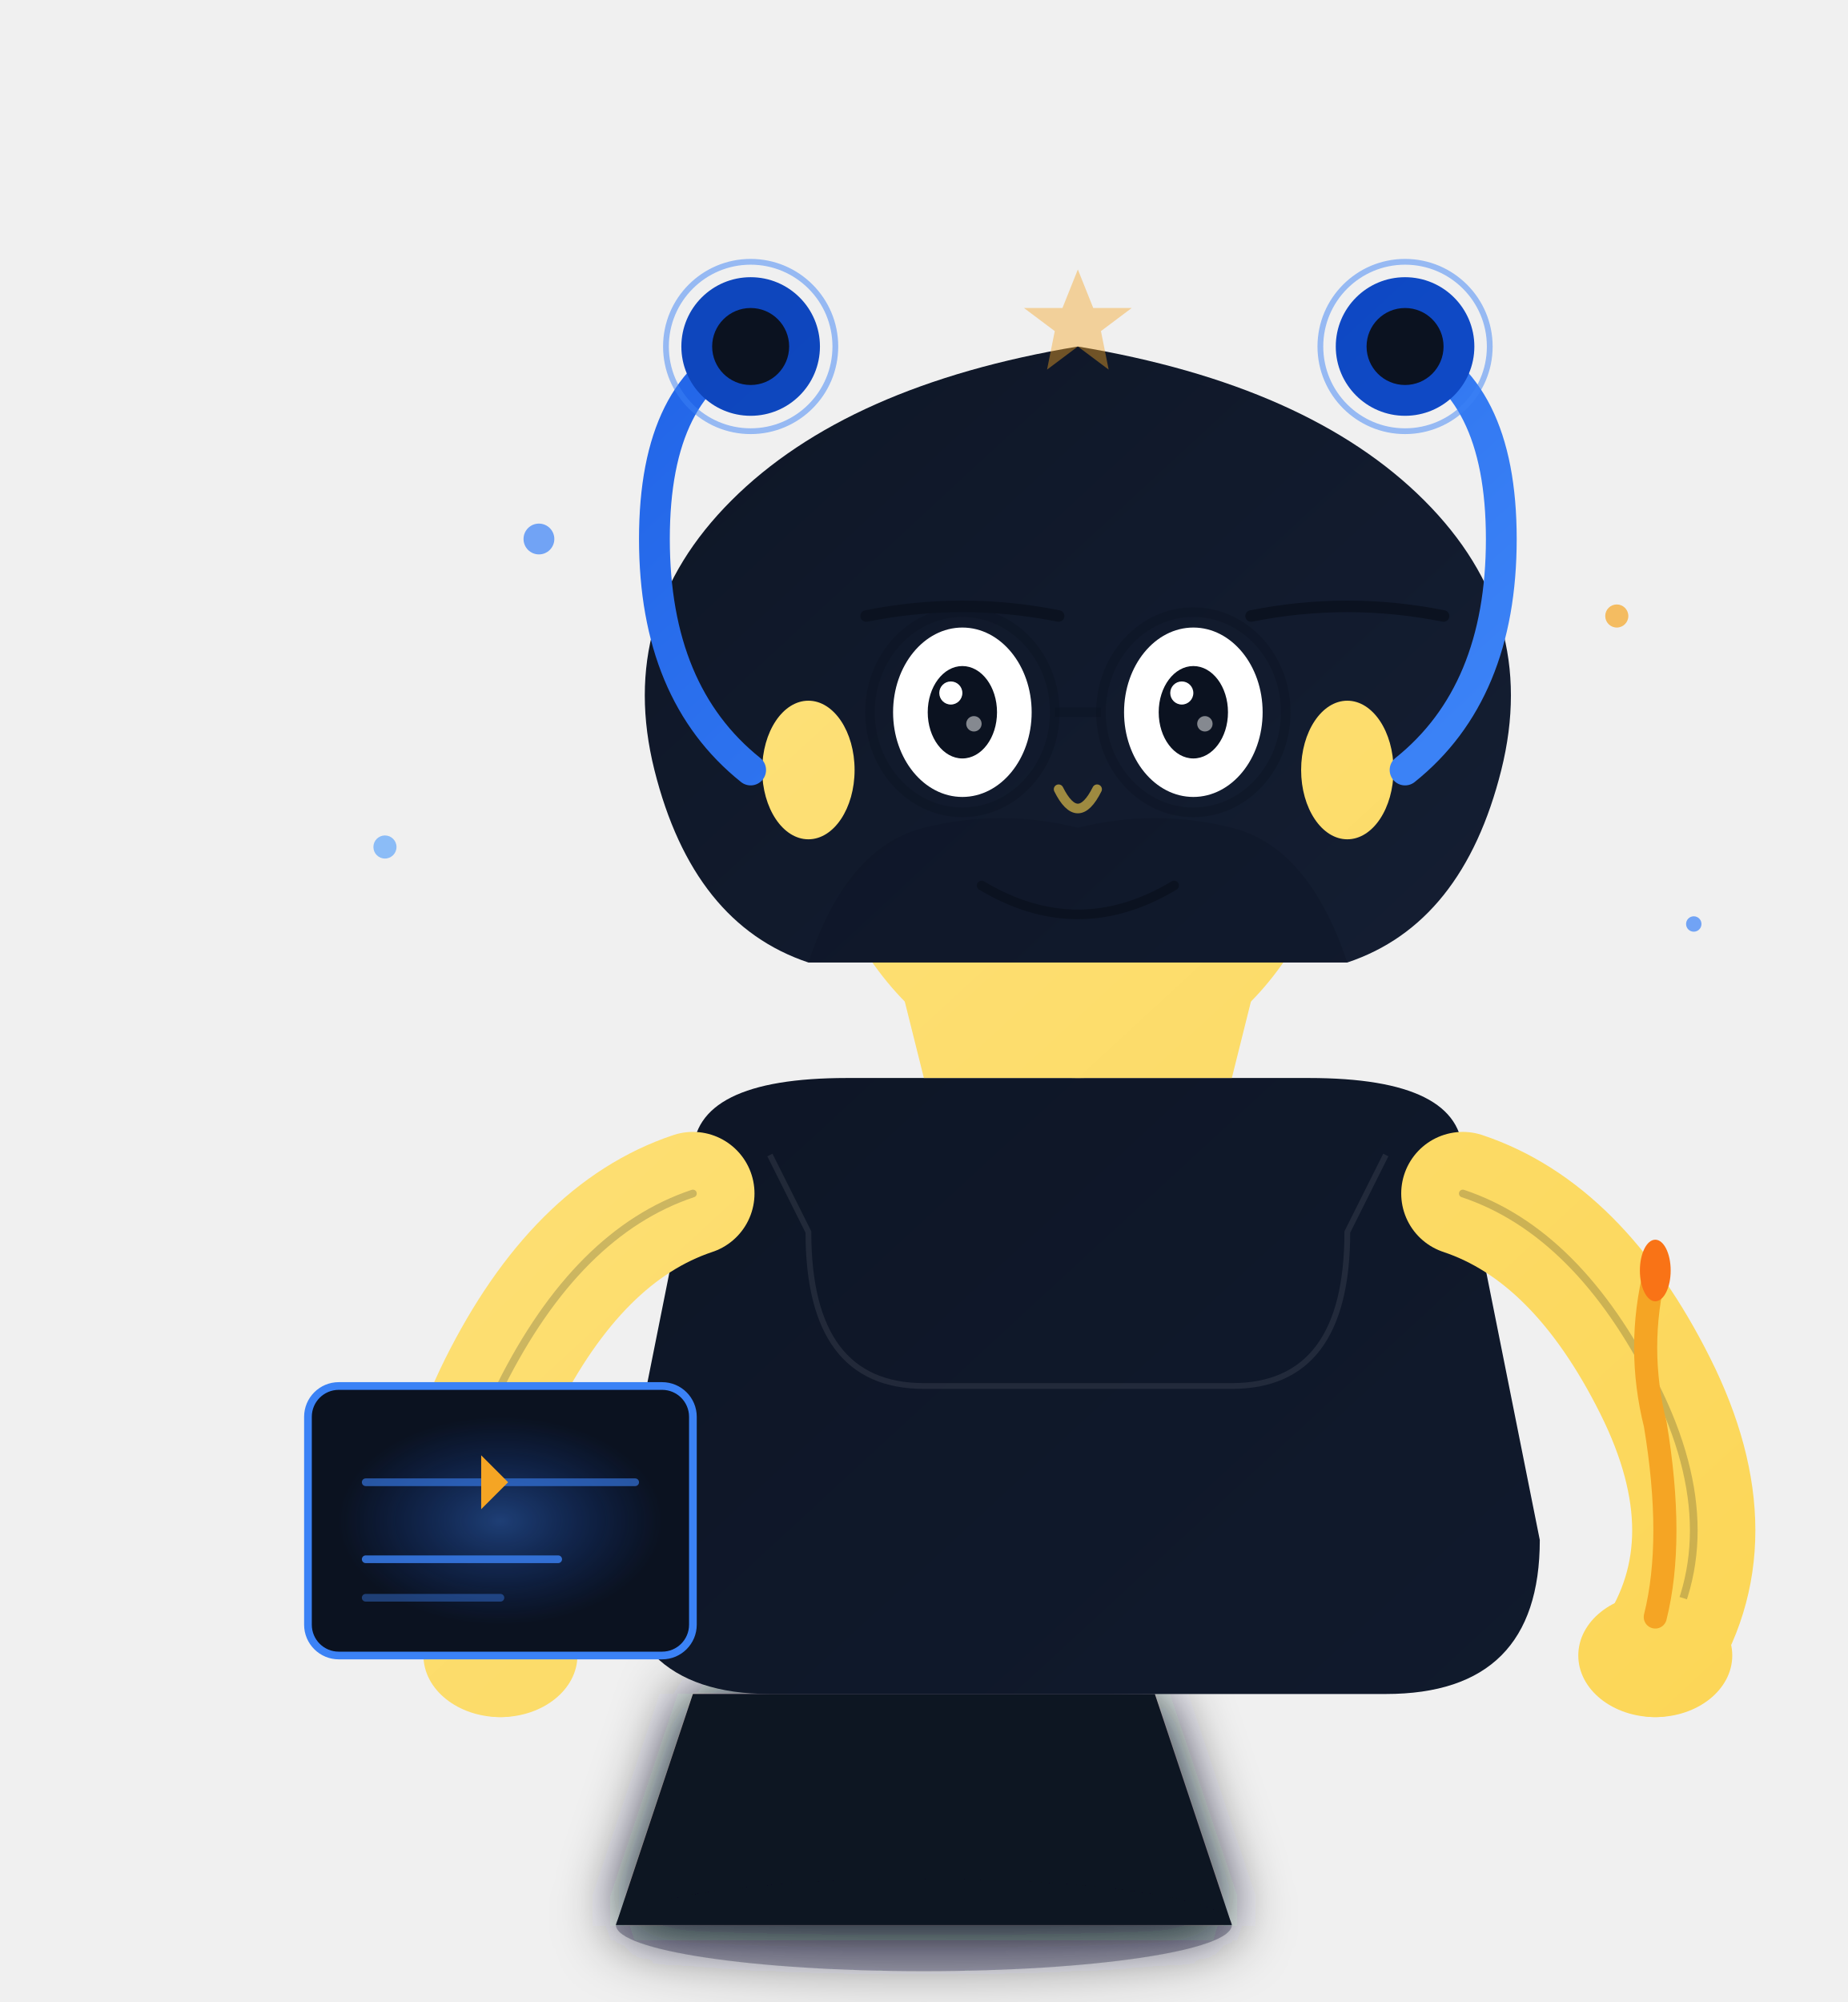
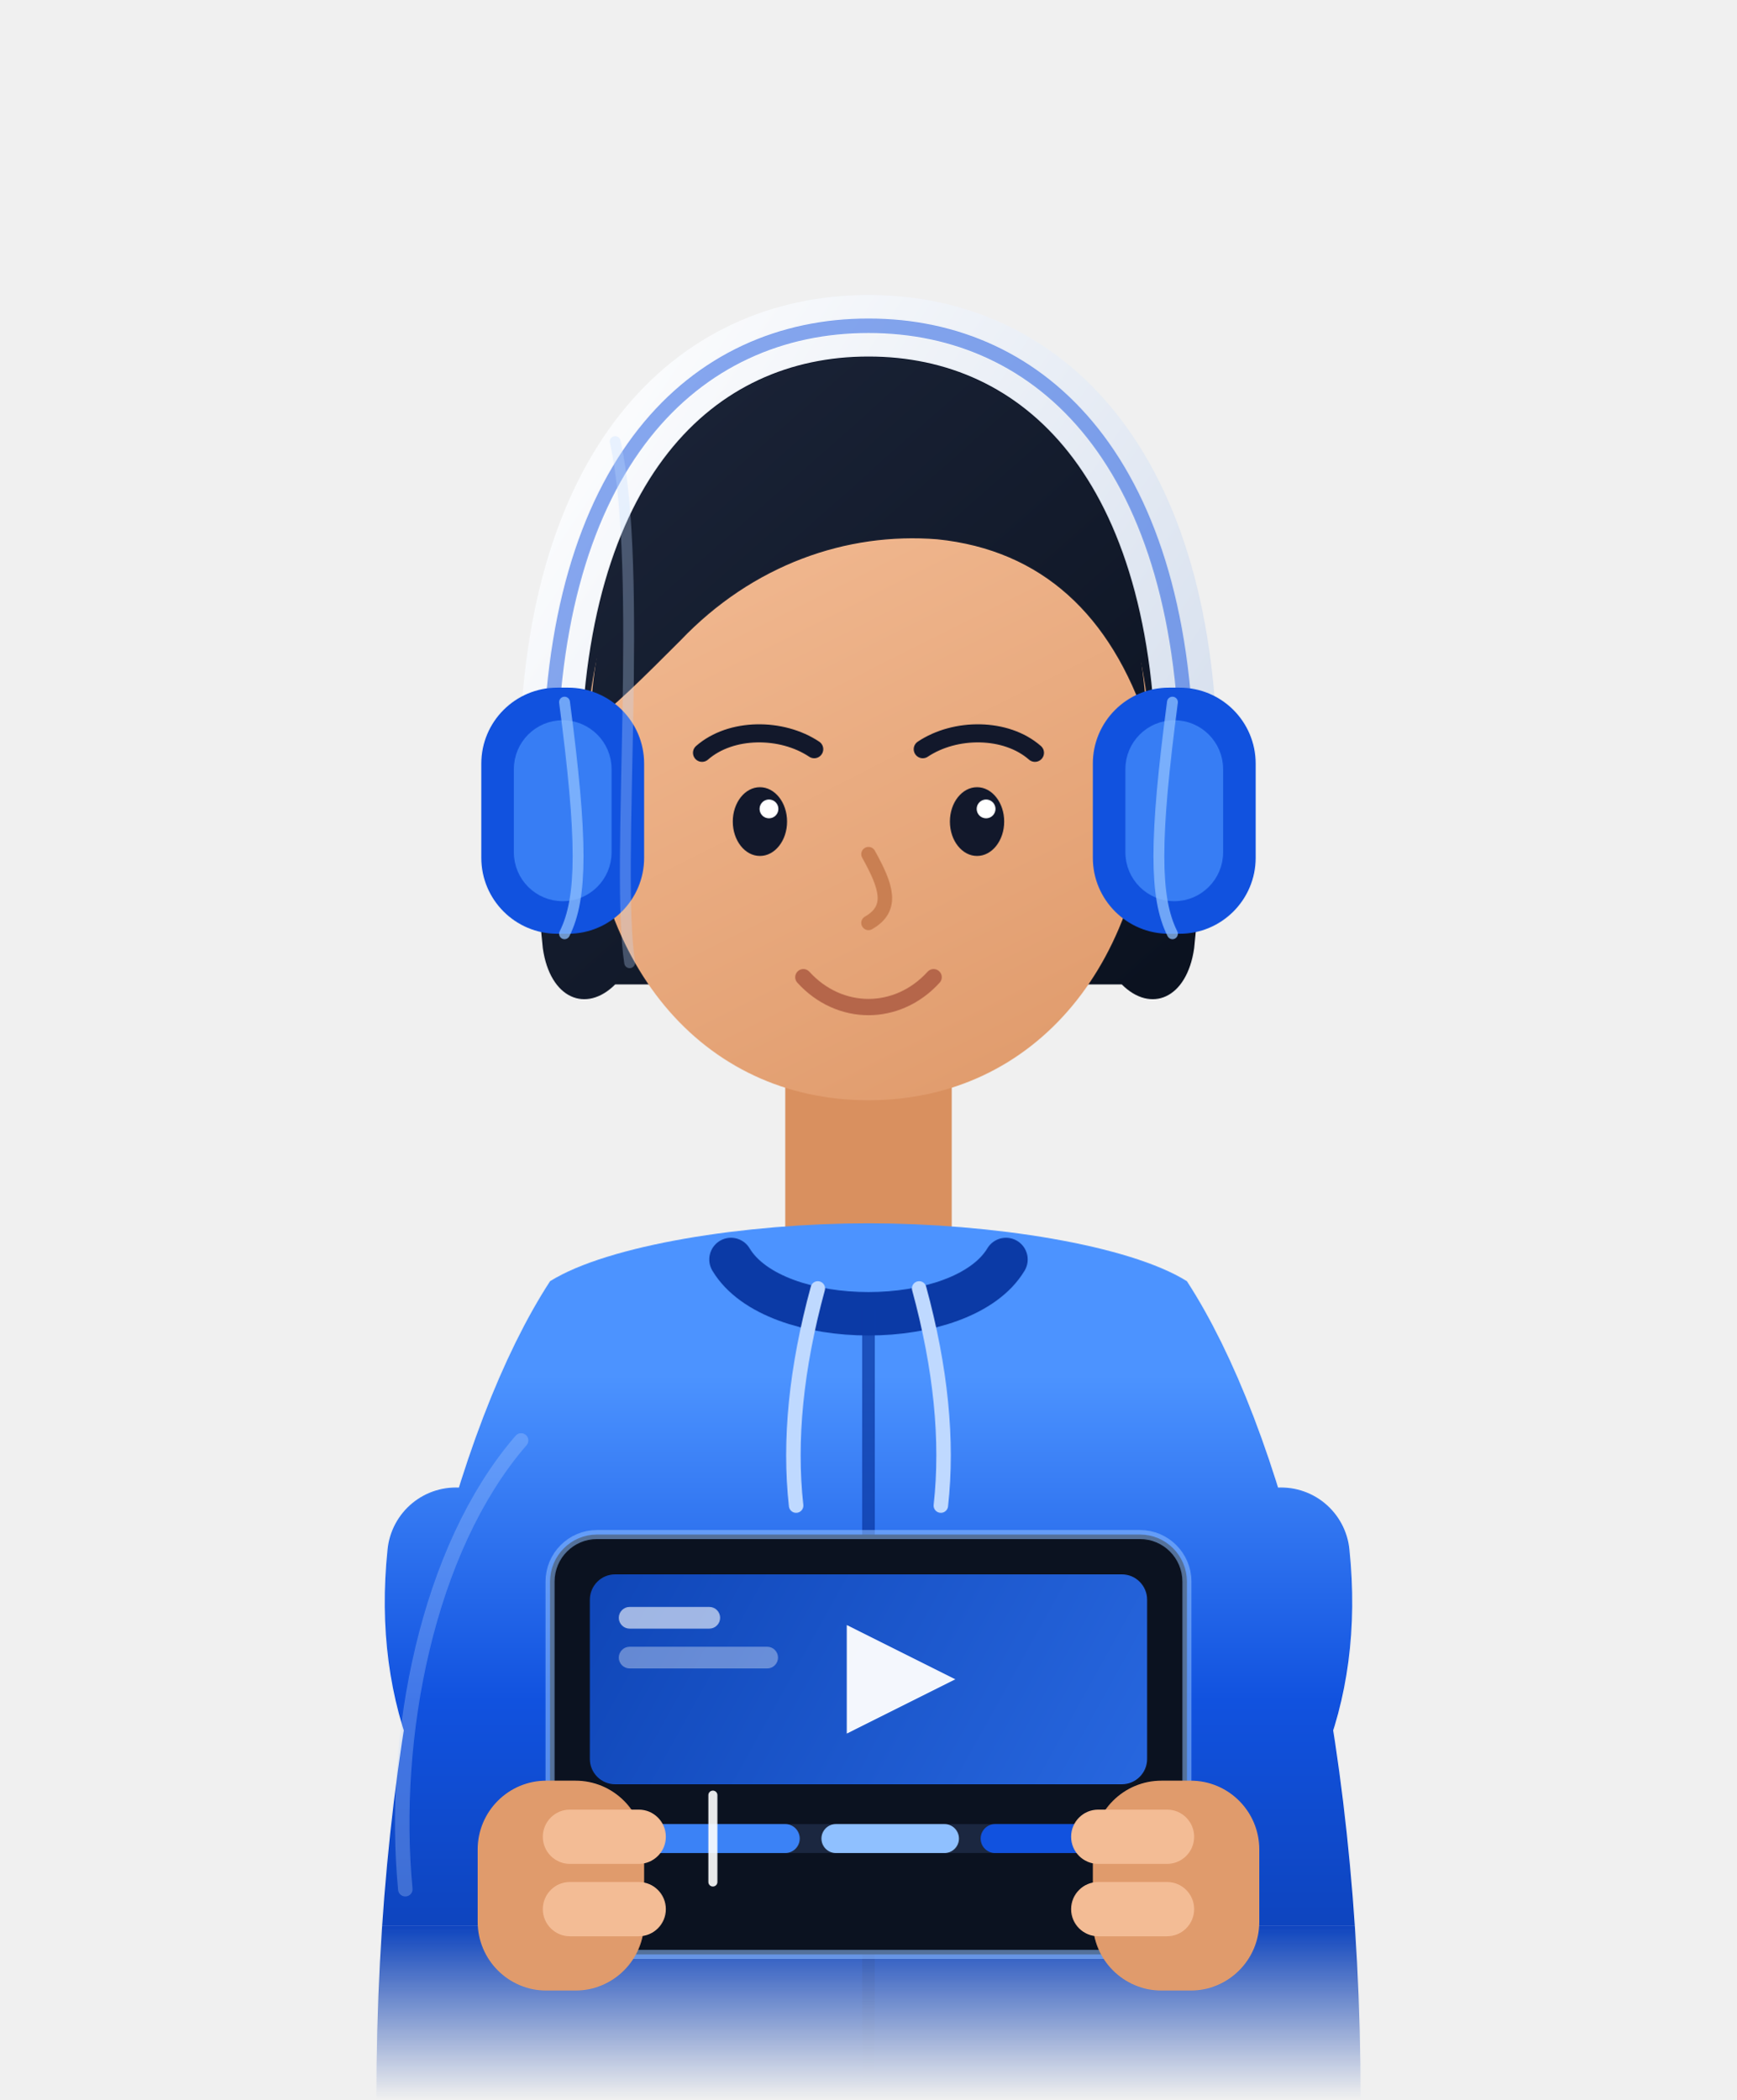
- <svg xmlns="http://www.w3.org/2000/svg" viewBox="0 0 480 520" fill="none" role="img" aria-label="Mexa Motion creative character - video editor working with motion graphics">
+ <svg xmlns="http://www.w3.org/2000/svg" viewBox="0 0 480 580" width="480" height="580" fill="none" role="img" aria-label="Illustration of a Mexa Motion creative editor wearing headphones and reviewing a video timeline on a tablet">
  <defs>
-     <linearGradient id="charBlue" x1="0" y1="0" x2="480" y2="520" gradientUnits="userSpaceOnUse">
-       <stop offset="0%" stop-color="#1152DF" />
-       <stop offset="50%" stop-color="#3B82F6" />
-       <stop offset="100%" stop-color="#60A5FA" />
+     <linearGradient id="mxHoodie" x1="240" y1="380" x2="240" y2="580" gradientUnits="userSpaceOnUse">
+       <stop offset="0%" stop-color="#4C93FF" />
+       <stop offset="45%" stop-color="#1152DF" />
+       <stop offset="100%" stop-color="#0B3AA6" />
    </linearGradient>
-     <linearGradient id="charBlueDark" x1="0" y1="0" x2="480" y2="520" gradientUnits="userSpaceOnUse">
+     <linearGradient id="mxSkin" x1="200" y1="120" x2="290" y2="300" gradientUnits="userSpaceOnUse">
+       <stop offset="0%" stop-color="#F3BC95" />
+       <stop offset="100%" stop-color="#E09B6C" />
+     </linearGradient>
+     <linearGradient id="mxScreen" x1="150" y1="430" x2="330" y2="530" gradientUnits="userSpaceOnUse">
      <stop offset="0%" stop-color="#0D43B4" />
-       <stop offset="100%" stop-color="#1152DF" />
+       <stop offset="100%" stop-color="#2C6DE6" />
    </linearGradient>
-     <linearGradient id="charAccent" x1="0" y1="0" x2="480" y2="520" gradientUnits="userSpaceOnUse">
-       <stop offset="0%" stop-color="#F5A524" />
-       <stop offset="100%" stop-color="#F97316" />
+     <linearGradient id="mxHair" x1="170" y1="100" x2="320" y2="270" gradientUnits="userSpaceOnUse">
+       <stop offset="0%" stop-color="#1B2438" />
+       <stop offset="100%" stop-color="#0B1220" />
    </linearGradient>
-     <linearGradient id="charSkin" x1="0" y1="0" x2="480" y2="520" gradientUnits="userSpaceOnUse">
-       <stop offset="0%" stop-color="#FDE68A" />
-       <stop offset="100%" stop-color="#FCD34D" />
+     <linearGradient id="mxBand" x1="150" y1="100" x2="330" y2="220" gradientUnits="userSpaceOnUse">
+       <stop offset="0%" stop-color="#FFFFFF" />
+       <stop offset="100%" stop-color="#D7E0EE" />
    </linearGradient>
-     <linearGradient id="charHair" x1="0" y1="0" x2="480" y2="520" gradientUnits="userSpaceOnUse">
-       <stop offset="0%" stop-color="#0B1220" />
-       <stop offset="100%" stop-color="#1B2740" />
+     <linearGradient id="mxFadeGrad" x1="0" y1="532" x2="0" y2="580" gradientUnits="userSpaceOnUse">
+       <stop offset="0%" stop-color="#FFFFFF" stop-opacity="1" />
+       <stop offset="100%" stop-color="#FFFFFF" stop-opacity="0" />
    </linearGradient>
-     <linearGradient id="charShirt" x1="0" y1="0" x2="480" y2="520" gradientUnits="userSpaceOnUse">
-       <stop offset="0%" stop-color="#0B1220" />
-       <stop offset="100%" stop-color="#121C30" />
-     </linearGradient>
-     <filter id="softShadow" x="-20%" y="-20%" width="140%" height="140%">
-       <feGaussianBlur stdDeviation="8" result="blur" />
-       <feOffset dx="0" dy="4" />
-       <feMerge>
-         <feMergeNode in="blur" />
-         <feMergeNode in="SourceGraphic" />
-       </feMerge>
-     </filter>
-     <filter id="innerGlow" x="-50%" y="-50%" width="200%" height="200%">
-       <feGaussianBlur stdDeviation="3" result="blur" />
-       <feMerge>
-         <feMergeNode in="blur" />
-         <feMergeNode in="SourceGraphic" />
-       </feMerge>
-     </filter>
-     <radialGradient id="screenGlow" cx="50%" cy="50%" r="50%">
-       <stop offset="0%" stop-color="#3B82F6" stop-opacity="0.4" />
-       <stop offset="100%" stop-color="#1152DF" stop-opacity="0" />
-     </radialGradient>
+     <mask id="mxTorsoFade" maskUnits="userSpaceOnUse" x="0" y="0" width="480" height="580">
+       <rect x="0" y="0" width="480" height="532" fill="#FFFFFF" />
+       <rect x="0" y="532" width="480" height="48" fill="url(#mxFadeGrad)" />
+     </mask>
  </defs>
-   <g filter="url(#softShadow)">
-     <path d="M180 440 L160 500 L320 500 L300 440 Z" fill="#0B1220" />
-     <ellipse cx="240" cy="500" rx="80" ry="12" fill="#0B1220" opacity="0.3" />
+   <path d="M150 262 C140 168 178 92 240 92 C302 92 340 168 330 262 C328 276 318 280 310 272 L170 272 C162 280 152 276 150 262 Z" fill="url(#mxHair)" />
+   <path d="M166 202 C152 197 142 208 147 223 C152 238 164 245 171 238 Z" fill="#E09B6C" />
+   <path d="M314 202 C328 197 338 208 333 223 C328 238 316 245 309 238 Z" fill="#E09B6C" />
+   <path d="M217 272 L263 272 L263 392 L217 392 Z" fill="#D9905F" />
+   <path d="M240 116 C290 116 318 158 318 210 C318 266 286 304 240 304 C194 304 162 266 162 210 C162 158 190 116 240 116 Z" fill="url(#mxSkin)" />
+   <path d="M163 200 C166 138 198 106 240 106 C284 106 314 138 317 200 C307 170 288 152 259 149 C234 147 208 156 188 177 C178 187 169 196 163 200 Z" fill="url(#mxHair)" />
+   <path d="M194 208 C202 201 216 201 225 207" stroke="#12182B" stroke-width="5" stroke-linecap="round" />
+   <path d="M255 207 C264 201 278 201 286 208" stroke="#12182B" stroke-width="5" stroke-linecap="round" />
+   <ellipse cx="210" cy="227" rx="7.5" ry="9.5" fill="#12182B" />
+   <ellipse cx="270" cy="227" rx="7.5" ry="9.5" fill="#12182B" />
+   <circle cx="212.5" cy="223.5" r="2.6" fill="#FFFFFF" />
+   <circle cx="272.5" cy="223.5" r="2.6" fill="#FFFFFF" />
+   <path d="M240 236 C245 245 247 251 240 255" stroke="#C97F52" stroke-width="4" stroke-linecap="round" />
+   <path d="M222 270 C232 281 248 281 258 270" stroke="#B5664A" stroke-width="4.5" stroke-linecap="round" />
+   <path d="M152 214 C152 128 192 90 240 90 C288 90 328 128 328 214" stroke="url(#mxBand)" stroke-width="17" stroke-linecap="round" />
+   <path d="M152 214 C152 128 192 90 240 90 C288 90 328 128 328 214" stroke="#1152DF" stroke-width="4" stroke-linecap="round" opacity="0.5" />
+   <rect x="133" y="190" width="45" height="68" rx="21" fill="#1152DF" />
+   <rect x="302" y="190" width="45" height="68" rx="21" fill="#1152DF" />
+   <rect x="142" y="199" width="27" height="50" rx="13.5" fill="#3B82F6" opacity="0.9" />
+   <rect x="311" y="199" width="27" height="50" rx="13.5" fill="#3B82F6" opacity="0.9" />
+   <path d="M156 194 C161 232 161 248 156 258" stroke="#8FC0FF" stroke-width="3" stroke-linecap="round" opacity="0.75" />
+   <path d="M324 194 C319 232 319 248 324 258" stroke="#8FC0FF" stroke-width="3" stroke-linecap="round" opacity="0.75" />
+   <g mask="url(#mxTorsoFade)">
+     <path d="M104 580 C104 476 126 394 152 354 C168 344 206 338 240 338 C274 338 312 344 328 354 C354 394 376 476 376 580 Z" fill="url(#mxHoodie)" />
+     <path d="M202 348 C214 368 266 368 278 348" stroke="#0B3AA6" stroke-width="12" stroke-linecap="round" fill="none" />
+     <path d="M240 362 L240 580" stroke="#0B3AA6" stroke-width="3.5" opacity="0.75" />
+     <path d="M226 356 C220 378 218 398 220 416" stroke="#BFD9FF" stroke-width="4" stroke-linecap="round" />
+     <path d="M254 356 C260 378 262 398 260 416" stroke="#BFD9FF" stroke-width="4" stroke-linecap="round" />
+     <path d="M126 430 C122 468 136 496 158 514" stroke="url(#mxHoodie)" stroke-width="38" stroke-linecap="round" />
+     <path d="M354 430 C358 468 344 496 322 514" stroke="url(#mxHoodie)" stroke-width="38" stroke-linecap="round" />
  </g>
-   <g transform="translate(40, 20)">
-     <path d="M140 280 L120 380 Q120 420 160 420 L320 420 Q360 420 360 380 L340 280 Q340 260 300 260 L180 260 Q140 260 140 280 Z" fill="url(#charShirt)" />
-     <path d="M160 280 L170 300 Q170 340 200 340 L280 340 Q310 340 310 300 L320 280" fill="none" stroke="#FFFFFF" stroke-opacity="0.08" stroke-width="1.5" />
-     <path d="M200 260 L195 240 Q195 230 210 230 L270 230 Q285 230 285 240 L280 260" fill="url(#charSkin)" />
-     <ellipse cx="240" cy="175" rx="70" ry="85" fill="url(#charSkin)" />
-     <path d="M170 230 Q140 220 130 180 Q120 140 150 110 Q180 80 240 70 Q300 80 330 110 Q360 140 350 180 Q340 220 310 230" fill="url(#charHair)" />
-     <path d="M170 230 Q180 200 200 195 Q220 190 240 195 Q260 190 280 195 Q300 200 310 230" fill="#0B1220" opacity="0.3" />
-     <ellipse cx="170" cy="180" rx="12" ry="18" fill="url(#charSkin)" />
-     <ellipse cx="310" cy="180" rx="12" ry="18" fill="url(#charSkin)" />
-     <ellipse cx="210" cy="165" rx="18" ry="22" fill="#FFFFFF" />
-     <ellipse cx="210" cy="165" rx="9" ry="12" fill="#0B1220" />
-     <ellipse cx="207" cy="160" rx="3" ry="3" fill="#FFFFFF" />
-     <ellipse cx="213" cy="168" rx="2" ry="2" fill="#FFFFFF" opacity="0.5" />
-     <ellipse cx="270" cy="165" rx="18" ry="22" fill="#FFFFFF" />
-     <ellipse cx="270" cy="165" rx="9" ry="12" fill="#0B1220" />
-     <ellipse cx="267" cy="160" rx="3" ry="3" fill="#FFFFFF" />
-     <ellipse cx="273" cy="168" rx="2" ry="2" fill="#FFFFFF" opacity="0.5" />
-     <path d="M185 140 Q210 135 235 140" stroke="#0B1220" stroke-width="3" stroke-linecap="round" fill="none" />
-     <path d="M285 140 Q310 135 335 140" stroke="#0B1220" stroke-width="3" stroke-linecap="round" fill="none" />
-     <path d="M235 185 Q240 195 245 185" stroke="#FCD34D" stroke-width="2.5" stroke-linecap="round" fill="none" opacity="0.6" />
-     <path d="M215 210 Q240 225 265 210" stroke="#0B1220" stroke-width="2.5" stroke-linecap="round" fill="none" />
-     <ellipse cx="210" cy="165" rx="24" ry="26" fill="none" stroke="#0B1220" stroke-width="2.5" opacity="0.4" />
-     <ellipse cx="270" cy="165" rx="24" ry="26" fill="none" stroke="#0B1220" stroke-width="2.5" opacity="0.4" />
-     <path d="M234 165 L246 165" stroke="#0B1220" stroke-width="2.5" opacity="0.4" />
-     <path d="M155 180 Q130 160 130 120 Q130 80 155 70" fill="none" stroke="url(#charBlue)" stroke-width="8" stroke-linecap="round" />
-     <path d="M325 180 Q350 160 350 120 Q350 80 325 70" fill="none" stroke="url(#charBlue)" stroke-width="8" stroke-linecap="round" />
-     <circle cx="155" cy="70" r="18" fill="url(#charBlueDark)" />
-     <circle cx="155" cy="70" r="10" fill="#0B1220" />
-     <circle cx="325" cy="70" r="18" fill="url(#charBlueDark)" />
-     <circle cx="325" cy="70" r="10" fill="#0B1220" />
-     <circle cx="155" cy="70" r="22" fill="none" stroke="#3B82F6" stroke-width="1.5" opacity="0.5" />
-     <circle cx="325" cy="70" r="22" fill="none" stroke="#3B82F6" stroke-width="1.5" opacity="0.5" />
-     <path d="M140 290 Q110 300 90 340 Q70 380 90 410" stroke="url(#charSkin)" stroke-width="32" stroke-linecap="round" fill="none" />
-     <path d="M140 290 Q110 300 90 340 Q70 380 90 410" stroke="#0B1220" stroke-width="2" stroke-linecap="round" fill="none" opacity="0.2" />
-     <ellipse cx="90" cy="410" rx="20" ry="16" fill="url(#charSkin)" />
-     <path d="M340 290 Q370 300 390 340 Q410 380 390 410" stroke="url(#charSkin)" stroke-width="32" stroke-linecap="round" fill="none" />
-     <path d="M340 290 Q370 300 390 340 Q410 380 390 410" stroke="#0B1220" stroke-width="2" stroke-linecap="round" fill="none" opacity="0.2" />
-     <ellipse cx="390" cy="410" rx="20" ry="16" fill="url(#charSkin)" />
-     <path d="M390 400 Q395 380 390 350 Q385 330 390 310" stroke="#F5A524" stroke-width="6" stroke-linecap="round" fill="none" />
-     <ellipse cx="390" cy="310" rx="4" ry="8" fill="#F97316" />
-     <g transform="translate(40, 340)">
-       <rect x="0" y="0" width="100" height="70" rx="8" fill="#0B1220" stroke="#3B82F6" stroke-width="2" />
-       <rect x="8" y="8" width="84" height="54" rx="4" fill="url(#screenGlow)" />
-       <g stroke="#3B82F6" stroke-width="2" stroke-linecap="round">
-         <line x1="15" y1="25" x2="85" y2="25" opacity="0.6" />
-         <line x1="15" y1="45" x2="65" y2="45" opacity="0.8" />
-         <line x1="15" y1="55" x2="50" y2="55" opacity="0.4" />
-       </g>
-       <polygon points="45,18 52,25 45,32" fill="#F5A524" />
-     </g>
-     <g opacity="0.7">
-       <circle cx="100" cy="120" r="4" fill="#3B82F6">
-         <animate attributeName="cy" values="120;100;120" dur="3s" repeatCount="indefinite" />
-         <animate attributeName="opacity" values="0.7;0.2;0.7" dur="3s" repeatCount="indefinite" />
-       </circle>
-       <circle cx="380" cy="140" r="3" fill="#F5A524">
-         <animate attributeName="cy" values="140;120;140" dur="2.5s" repeatCount="indefinite" />
-         <animate attributeName="opacity" values="0.7;0.2;0.7" dur="2.5s" repeatCount="indefinite" />
-       </circle>
-       <circle cx="60" cy="200" r="3" fill="#60A5FA">
-         <animate attributeName="cx" values="60;40;60" dur="4s" repeatCount="indefinite" />
-         <animate attributeName="opacity" values="0.7;0.2;0.7" dur="4s" repeatCount="indefinite" />
-       </circle>
-       <circle cx="400" cy="220" r="2" fill="#3B82F6">
-         <animate attributeName="cy" values="220;200;220" dur="3.5s" repeatCount="indefinite" />
-         <animate attributeName="opacity" values="0.7;0.2;0.7" dur="3.5s" repeatCount="indefinite" />
-       </circle>
-       <polygon points="240,50 244,60 254,60 246,66 248,76 240,70 232,76 234,66 226,60 236,60" fill="#F5A524" opacity="0.6">
-         <animateTransform attributeName="transform" type="rotate" values="0 240 60; 360 240 60" dur="8s" repeatCount="indefinite" />
-       </polygon>
-     </g>
+   <rect x="152" y="424" width="176" height="116" rx="13" fill="#0B1220" />
+   <rect x="163" y="435" width="154" height="58" rx="7" fill="url(#mxScreen)" />
+   <path d="M234 449 L264 464 L234 479 Z" fill="#FFFFFF" opacity="0.95" />
+   <rect x="171" y="444" width="28" height="6" rx="3" fill="#FFFFFF" opacity="0.6" />
+   <rect x="171" y="455" width="44" height="6" rx="3" fill="#FFFFFF" opacity="0.35" />
+   <rect x="165" y="504" width="150" height="8" rx="4" fill="#1B2740" />
+   <rect x="165" y="504" width="56" height="8" rx="4" fill="#3B82F6" />
+   <rect x="227" y="504" width="38" height="8" rx="4" fill="#8FC0FF" />
+   <rect x="271" y="504" width="42" height="8" rx="4" fill="#1152DF" />
+   <path d="M197 496 L197 520" stroke="#FFFFFF" stroke-width="2.5" stroke-linecap="round" opacity="0.9" />
+   <rect x="152" y="424" width="176" height="116" rx="13" stroke="#8FC0FF" stroke-width="2.5" opacity="0.55" />
+   <g>
+     <rect x="132" y="492" width="46" height="58" rx="19" fill="#E09B6C" />
+     <rect x="302" y="492" width="46" height="58" rx="19" fill="#E09B6C" />
+     <rect x="150" y="500" width="34" height="15" rx="7.5" fill="#F3BC95" />
+     <rect x="150" y="520" width="34" height="15" rx="7.5" fill="#F3BC95" />
+     <rect x="296" y="500" width="34" height="15" rx="7.5" fill="#F3BC95" />
+     <rect x="296" y="520" width="34" height="15" rx="7.5" fill="#F3BC95" />
  </g>
+   <path d="M170 122 C178 158 170 240 174 266" stroke="#BFD9FF" stroke-width="3" stroke-linecap="round" opacity="0.3" />
+   <path d="M112 522 C108 480 118 428 144 398" stroke="#BFD9FF" stroke-width="4" stroke-linecap="round" opacity="0.28" />
</svg>
